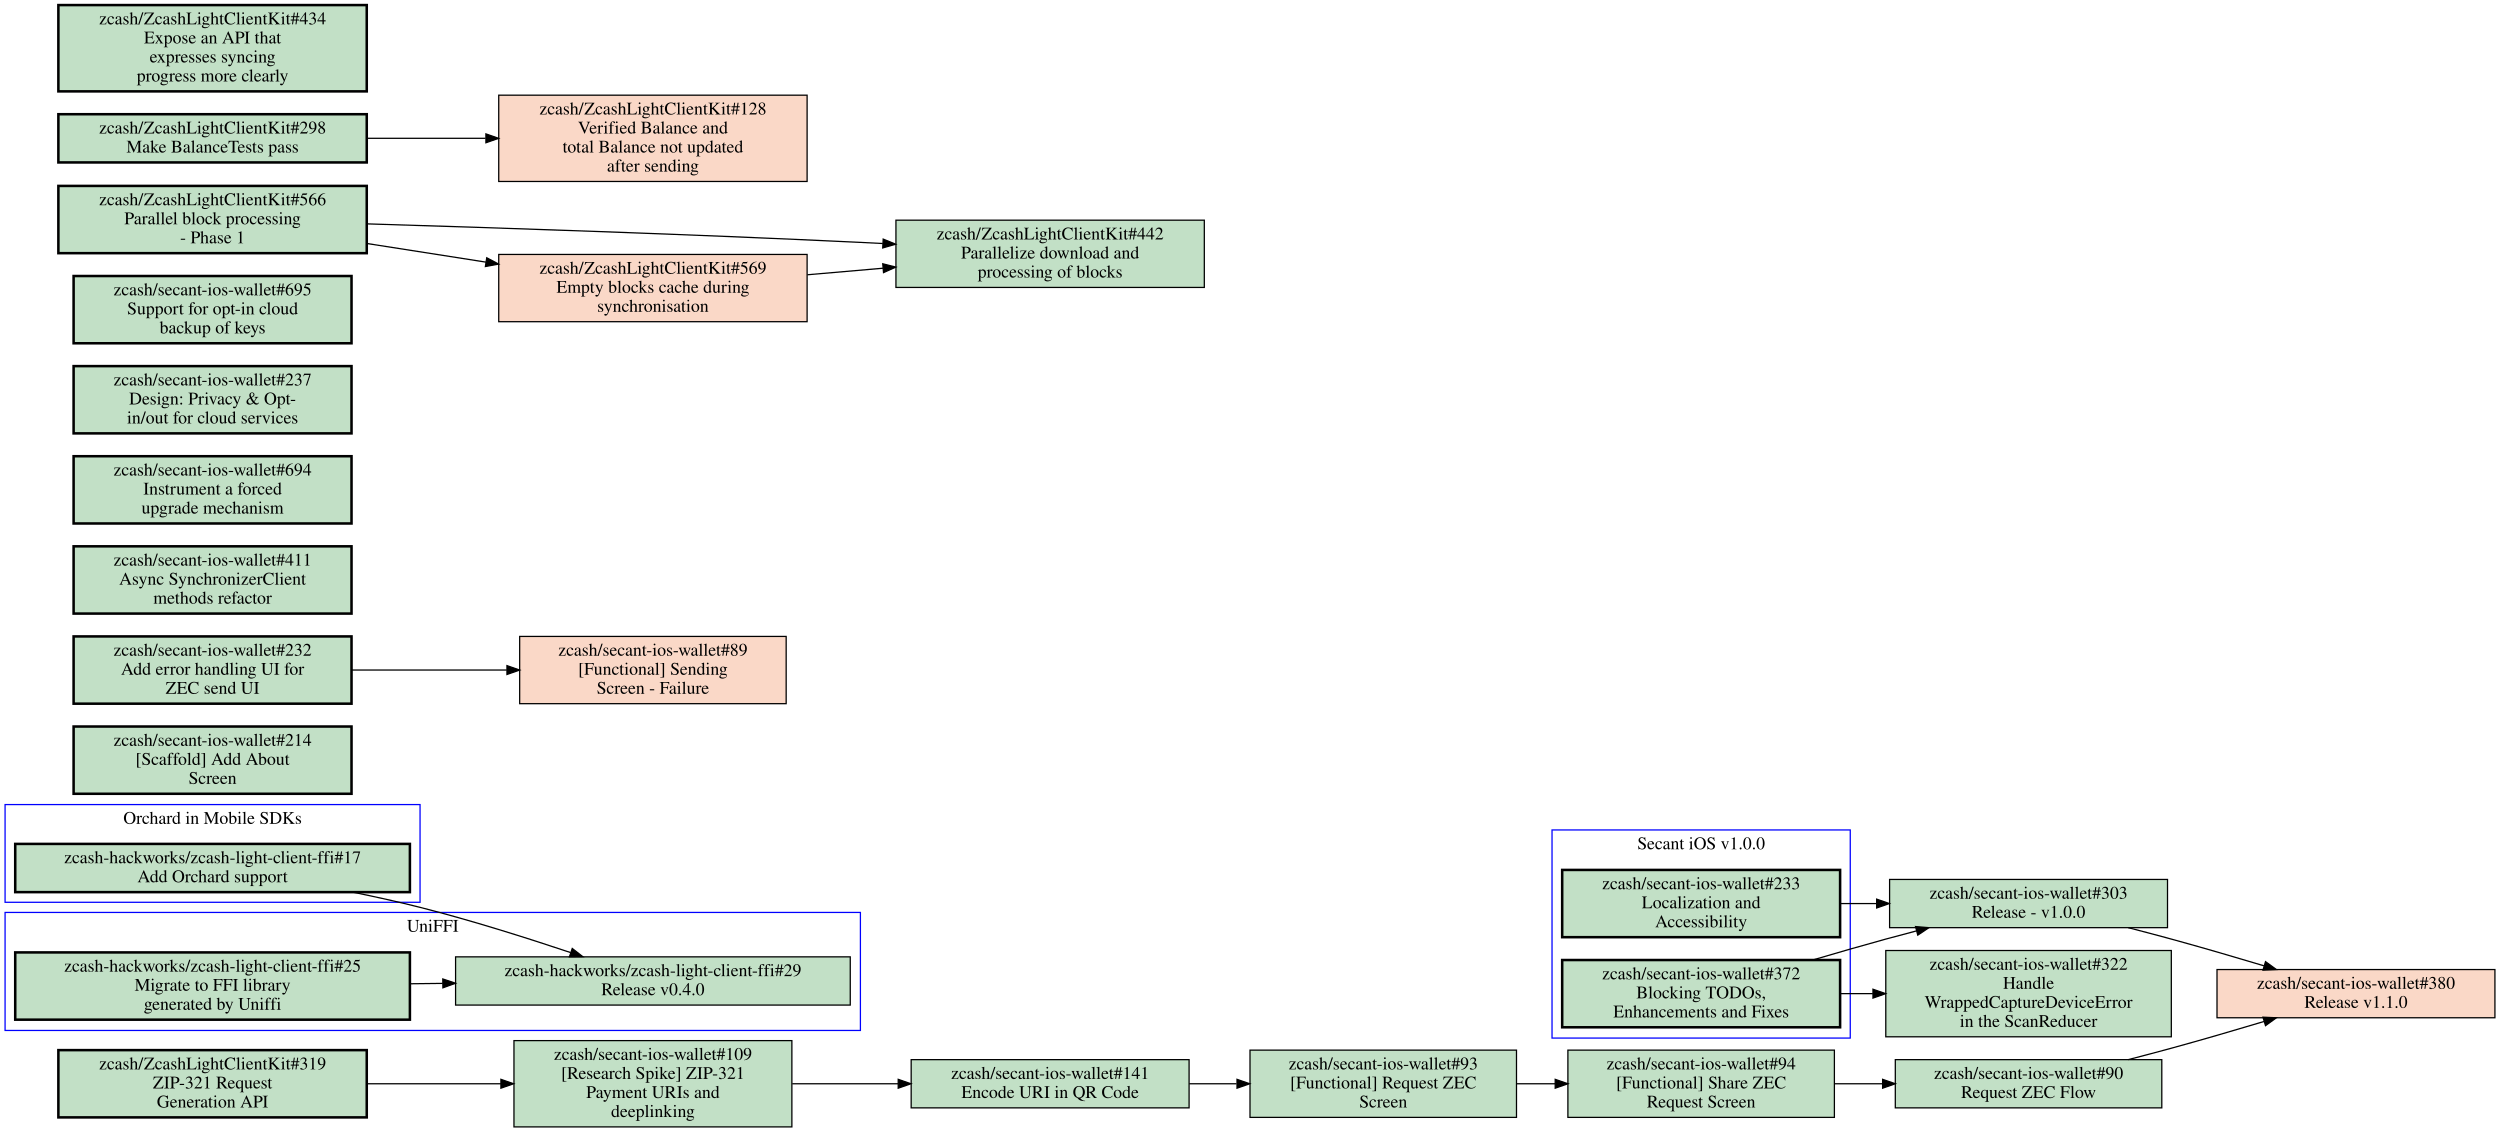
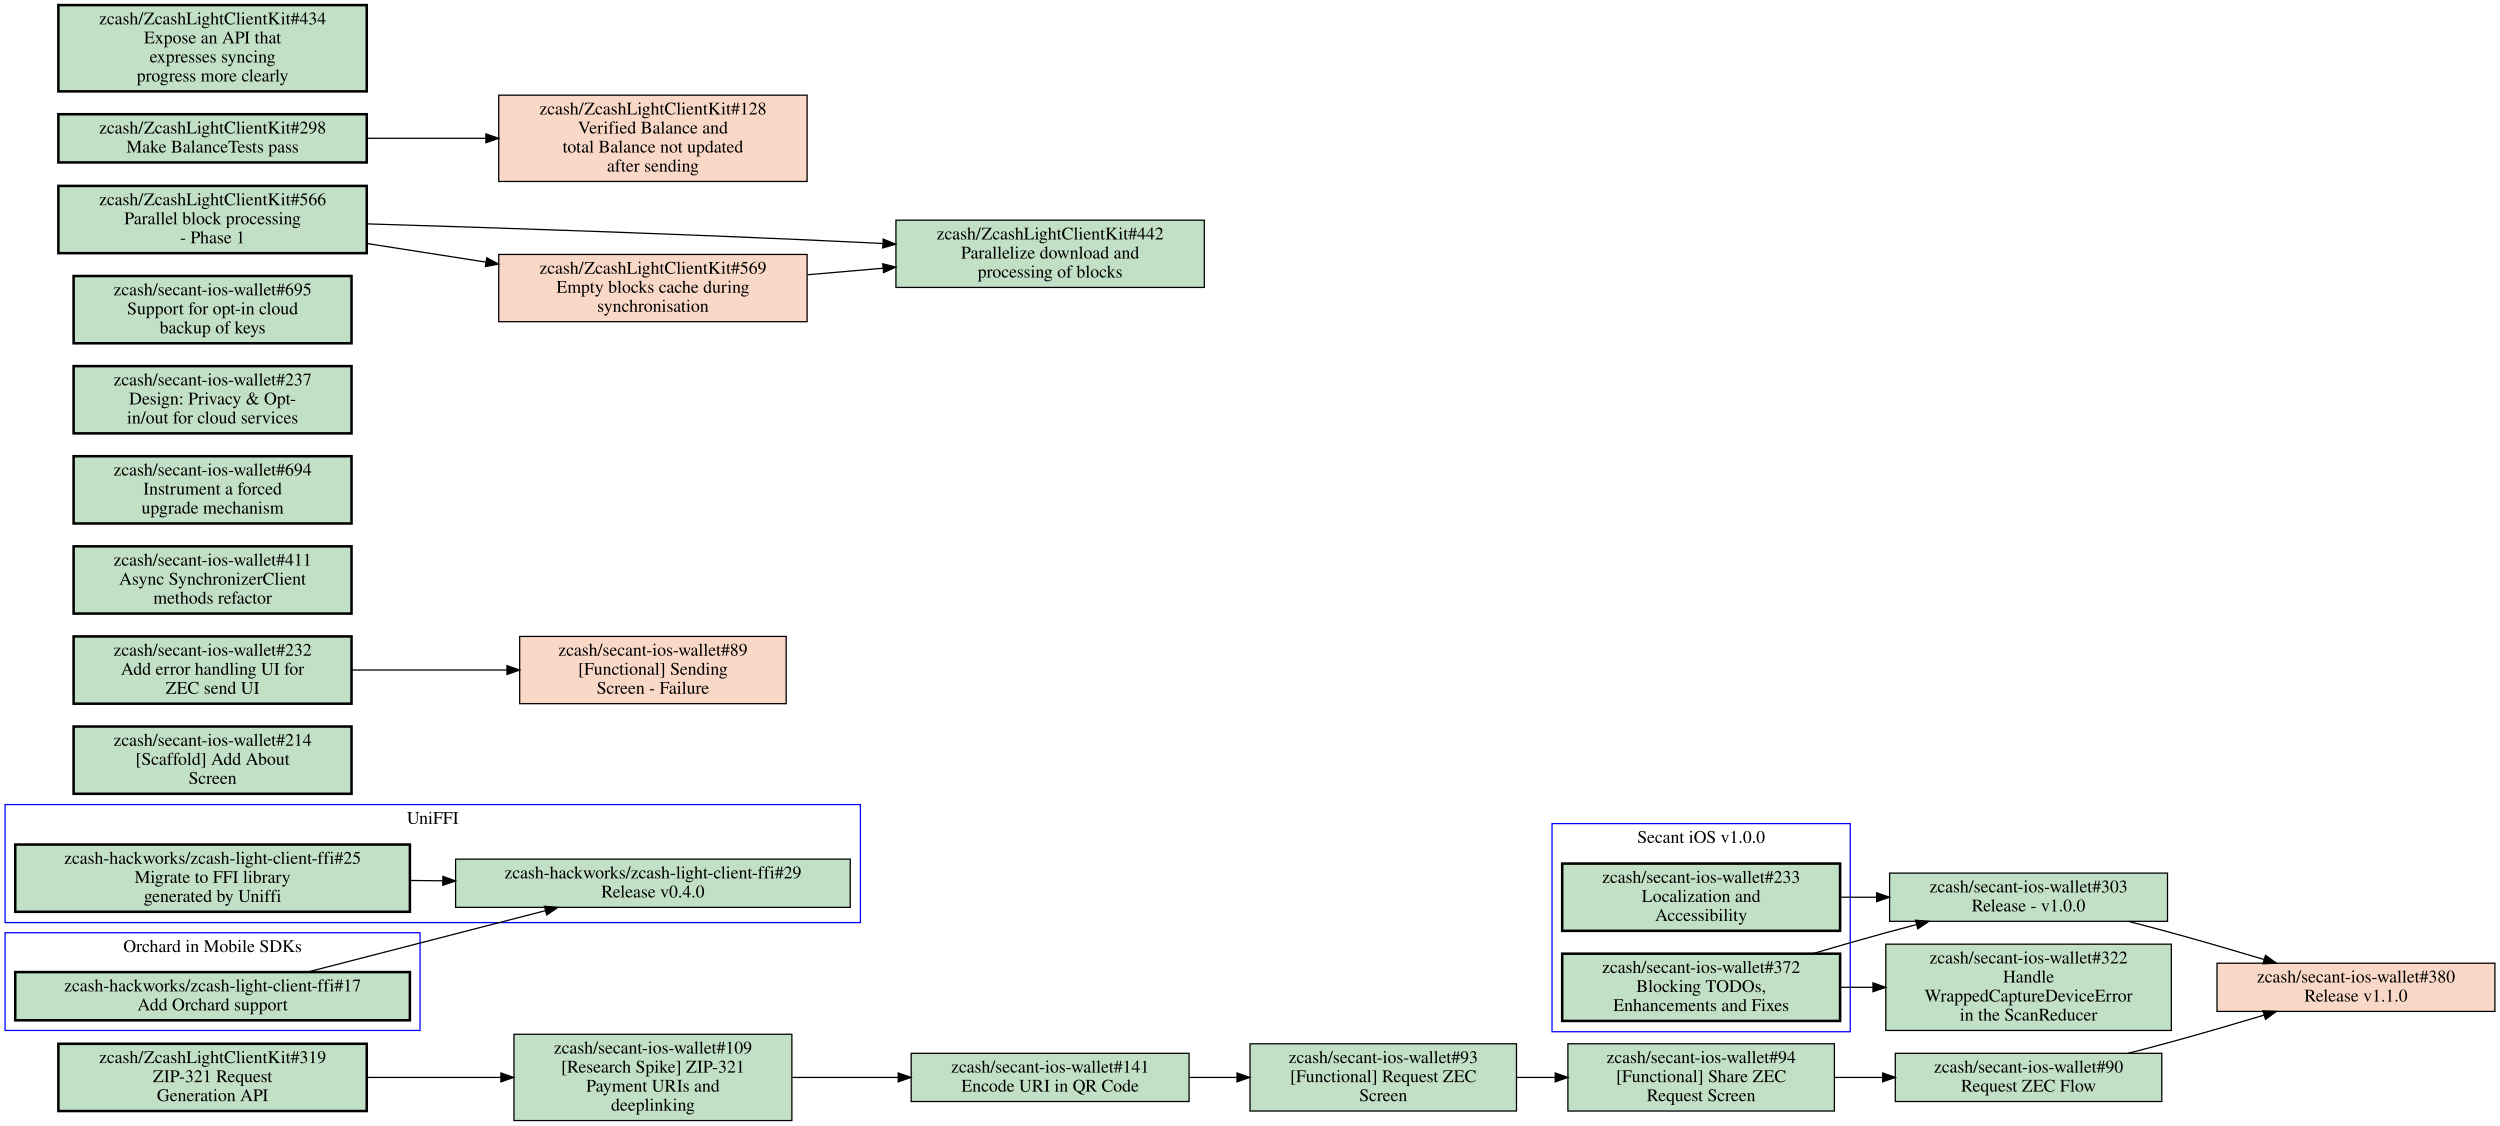
- <svg xmlns="http://www.w3.org/2000/svg" xmlns:xlink="http://www.w3.org/1999/xlink" width="1970pt" height="892pt" viewBox="0.00 0.00 1970.00 892.00">
-   <g id="graph0" class="graph" transform="scale(1 1) rotate(0) translate(4 888)">
-     <polygon fill="white" stroke="transparent" points="-4,4 -4,-888 1966,-888 1966,4 -4,4" />
+ <svg xmlns="http://www.w3.org/2000/svg" xmlns:xlink="http://www.w3.org/1999/xlink" width="1970pt" height="887pt" viewBox="0.00 0.00 1970.00 887.00">
+   <g id="graph0" class="graph" transform="scale(1 1) rotate(0) translate(4 883)">
+     <polygon fill="white" stroke="transparent" points="-4,4 -4,-883 1966,-883 1966,4 -4,4" />
    <g id="clust1" class="cluster">
      <polygon fill="none" stroke="blue" points="1219,-70 1219,-234 1454,-234 1454,-70 1219,-70" />
      <text text-anchor="middle" x="1336.5" y="-218.8" font-family="Times,serif" font-size="14.00">Secant iOS v1.0.0</text>
    </g>
    <g id="clust2" class="cluster">
-       <polygon fill="none" stroke="blue" points="0,-76 0,-169 674,-169 674,-76 0,-76" />
-       <text text-anchor="middle" x="337" y="-153.8" font-family="Times,serif" font-size="14.00">UniFFI</text>
+       <polygon fill="none" stroke="blue" points="0,-71 0,-148 327,-148 327,-71 0,-71" />
+       <text text-anchor="middle" x="163.5" y="-132.8" font-family="Times,serif" font-size="14.00">Orchard in Mobile SDKs</text>
    </g>
    <g id="clust3" class="cluster">
-       <polygon fill="none" stroke="blue" points="0,-177 0,-254 327,-254 327,-177 0,-177" />
-       <text text-anchor="middle" x="163.5" y="-238.8" font-family="Times,serif" font-size="14.00">Orchard in Mobile SDKs</text>
+       <polygon fill="none" stroke="blue" points="0,-156 0,-249 674,-249 674,-156 0,-156" />
+       <text text-anchor="middle" x="337" y="-233.8" font-family="Times,serif" font-size="14.00">UniFFI</text>
    </g>
    <g id="node1" class="node open">
      <g id="a_node1">
        <a xlink:href="https://github.com/zcash/secant-ios-wallet/issues/372" xlink:title="zcash/secant-ios-wallet#372&#10;Blocking TODOs,&#10;Enhancements and Fixes" target="_blank">
          <polygon fill="#c2e0c6" stroke="black" stroke-width="2" points="1446,-131.5 1227,-131.5 1227,-78.5 1446,-78.5 1446,-131.5" />
          <text text-anchor="middle" x="1336.5" y="-116.3" font-family="Times,serif" font-size="14.00">zcash/secant-ios-wallet#372</text>
          <text text-anchor="middle" x="1336.5" y="-101.3" font-family="Times,serif" font-size="14.00">Blocking TODOs,</text>
          <text text-anchor="middle" x="1336.5" y="-86.3" font-family="Times,serif" font-size="14.00">Enhancements and Fixes</text>
        </a>
      </g>
    </g>
    <g id="node6" class="node open">
      <g id="a_node6">
        <a xlink:href="https://github.com/zcash/secant-ios-wallet/issues/303" xlink:title="zcash/secant-ios-wallet#303&#10;Release - v1.0.0" target="_blank">
          <polygon fill="#c2e0c6" stroke="black" points="1704,-195 1485,-195 1485,-157 1704,-157 1704,-195" />
          <text text-anchor="middle" x="1594.5" y="-179.8" font-family="Times,serif" font-size="14.00">zcash/secant-ios-wallet#303</text>
          <text text-anchor="middle" x="1594.5" y="-164.8" font-family="Times,serif" font-size="14.00">Release - v1.0.0</text>
        </a>
      </g>
    </g>
    <g id="edge2" class="edge">
      <path fill="none" stroke="black" d="M1424.4,-131.53C1443.4,-137.12 1463.3,-142.88 1482,-148 1489.8,-150.14 1497.9,-152.3 1506.1,-154.43" />
      <polygon fill="black" stroke="black" points="1505.44,-157.87 1516,-157 1507.2,-151.1 1505.44,-157.87" />
    </g>
    <g id="node7" class="node open">
      <g id="a_node7">
        <a xlink:href="https://github.com/zcash/secant-ios-wallet/issues/322" xlink:title="zcash/secant-ios-wallet#322&#10;Handle&#10;WrappedCaptureDeviceError&#10;in the ScanReducer" target="_blank">
          <polygon fill="#c2e0c6" stroke="black" points="1707,-139 1482,-139 1482,-71 1707,-71 1707,-139" />
          <text text-anchor="middle" x="1594.5" y="-123.8" font-family="Times,serif" font-size="14.00">zcash/secant-ios-wallet#322</text>
          <text text-anchor="middle" x="1594.5" y="-108.8" font-family="Times,serif" font-size="14.00">Handle</text>
          <text text-anchor="middle" x="1594.5" y="-93.8" font-family="Times,serif" font-size="14.00">WrappedCaptureDeviceError</text>
          <text text-anchor="middle" x="1594.5" y="-78.8" font-family="Times,serif" font-size="14.00">in the ScanReducer</text>
        </a>
      </g>
    </g>
    <g id="edge3" class="edge">
      <path fill="none" stroke="black" d="M1446.1,-105C1454.6,-105 1463.2,-105 1471.8,-105" />
      <polygon fill="black" stroke="black" points="1471.9,-108.5 1481.9,-105 1471.9,-101.5 1471.9,-108.5" />
    </g>
    <g id="node2" class="node open">
      <g id="a_node2">
        <a xlink:href="https://github.com/zcash/secant-ios-wallet/issues/233" xlink:title="zcash/secant-ios-wallet#233&#10;Localization and&#10;Accessibility" target="_blank">
          <polygon fill="#c2e0c6" stroke="black" stroke-width="2" points="1446,-202.5 1227,-202.5 1227,-149.5 1446,-149.5 1446,-202.5" />
          <text text-anchor="middle" x="1336.5" y="-187.3" font-family="Times,serif" font-size="14.00">zcash/secant-ios-wallet#233</text>
          <text text-anchor="middle" x="1336.5" y="-172.3" font-family="Times,serif" font-size="14.00">Localization and</text>
          <text text-anchor="middle" x="1336.5" y="-157.3" font-family="Times,serif" font-size="14.00">Accessibility</text>
        </a>
      </g>
    </g>
    <g id="edge4" class="edge">
      <path fill="none" stroke="black" d="M1446.1,-176C1455.5,-176 1465,-176 1474.5,-176" />
      <polygon fill="black" stroke="black" points="1474.8,-179.5 1484.8,-176 1474.8,-172.5 1474.8,-179.5" />
    </g>
    <g id="node3" class="node open">
      <g id="a_node3">
-         <a xlink:href="https://github.com/zcash-hackworks/zcash-light-client-ffi/issues/29" xlink:title="zcash-hackworks/zcash-light-client-ffi#29&#10;Release v0.4.0" target="_blank">
-           <polygon fill="#c2e0c6" stroke="black" points="666,-134 355,-134 355,-96 666,-96 666,-134" />
-           <text text-anchor="middle" x="510.5" y="-118.8" font-family="Times,serif" font-size="14.00">zcash-hackworks/zcash-light-client-ffi#29</text>
-           <text text-anchor="middle" x="510.5" y="-103.8" font-family="Times,serif" font-size="14.00">Release v0.4.0</text>
+         <a xlink:href="https://github.com/zcash-hackworks/zcash-light-client-ffi/issues/17" xlink:title="zcash-hackworks/zcash-light-client-ffi#17&#10;Add Orchard support" target="_blank">
+           <polygon fill="#c2e0c6" stroke="black" stroke-width="2" points="319,-117 8,-117 8,-79 319,-79 319,-117" />
+           <text text-anchor="middle" x="163.5" y="-101.8" font-family="Times,serif" font-size="14.00">zcash-hackworks/zcash-light-client-ffi#17</text>
+           <text text-anchor="middle" x="163.5" y="-86.8" font-family="Times,serif" font-size="14.00">Add Orchard support</text>
        </a>
      </g>
    </g>
    <g id="node4" class="node open">
      <g id="a_node4">
-         <a xlink:href="https://github.com/zcash-hackworks/zcash-light-client-ffi/issues/25" xlink:title="zcash-hackworks/zcash-light-client-ffi#25&#10;Migrate to FFI library&#10;generated by Uniffi" target="_blank">
-           <polygon fill="#c2e0c6" stroke="black" stroke-width="2" points="319,-137.5 8,-137.5 8,-84.5 319,-84.5 319,-137.5" />
-           <text text-anchor="middle" x="163.5" y="-122.3" font-family="Times,serif" font-size="14.00">zcash-hackworks/zcash-light-client-ffi#25</text>
-           <text text-anchor="middle" x="163.5" y="-107.3" font-family="Times,serif" font-size="14.00">Migrate to FFI library</text>
-           <text text-anchor="middle" x="163.5" y="-92.3" font-family="Times,serif" font-size="14.00">generated by Uniffi</text>
-         </a>
-       </g>
-     </g>
-     <g id="edge1" class="edge">
-       <path fill="none" stroke="black" d="M319.09,-112.79C327.66,-112.89 336.28,-112.99 344.89,-113.09" />
-       <polygon fill="black" stroke="black" points="344.93,-116.59 354.97,-113.21 345.01,-109.59 344.93,-116.59" />
+         <a xlink:href="https://github.com/zcash-hackworks/zcash-light-client-ffi/issues/29" xlink:title="zcash-hackworks/zcash-light-client-ffi#29&#10;Release v0.4.0" target="_blank">
+           <polygon fill="#c2e0c6" stroke="black" points="666,-206 355,-206 355,-168 666,-168 666,-206" />
+           <text text-anchor="middle" x="510.5" y="-190.8" font-family="Times,serif" font-size="14.00">zcash-hackworks/zcash-light-client-ffi#29</text>
+           <text text-anchor="middle" x="510.5" y="-175.8" font-family="Times,serif" font-size="14.00">Release v0.4.0</text>
+         </a>
+       </g>
+     </g>
+     <g id="edge5" class="edge">
+       <path fill="none" stroke="black" d="M238.51,-117.09C293.54,-131.29 368.67,-150.67 425.87,-165.43" />
+       <polygon fill="black" stroke="black" points="425.05,-168.83 435.61,-167.94 426.8,-162.06 425.05,-168.83" />
    </g>
    <g id="node5" class="node open">
      <g id="a_node5">
-         <a xlink:href="https://github.com/zcash-hackworks/zcash-light-client-ffi/issues/17" xlink:title="zcash-hackworks/zcash-light-client-ffi#17&#10;Add Orchard support" target="_blank">
-           <polygon fill="#c2e0c6" stroke="black" stroke-width="2" points="319,-223 8,-223 8,-185 319,-185 319,-223" />
-           <text text-anchor="middle" x="163.5" y="-207.8" font-family="Times,serif" font-size="14.00">zcash-hackworks/zcash-light-client-ffi#17</text>
-           <text text-anchor="middle" x="163.5" y="-192.8" font-family="Times,serif" font-size="14.00">Add Orchard support</text>
-         </a>
-       </g>
-     </g>
-     <g id="edge5" class="edge">
-       <path fill="none" stroke="black" d="M274.16,-184.93C291.9,-181.31 310.02,-177.3 327,-173 366.92,-162.89 410.93,-148.98 445.73,-137.33" />
-       <polygon fill="black" stroke="black" points="446.94,-140.62 455.29,-134.1 444.7,-133.99 446.94,-140.62" />
+         <a xlink:href="https://github.com/zcash-hackworks/zcash-light-client-ffi/issues/25" xlink:title="zcash-hackworks/zcash-light-client-ffi#25&#10;Migrate to FFI library&#10;generated by Uniffi" target="_blank">
+           <polygon fill="#c2e0c6" stroke="black" stroke-width="2" points="319,-217.5 8,-217.5 8,-164.5 319,-164.5 319,-217.5" />
+           <text text-anchor="middle" x="163.5" y="-202.3" font-family="Times,serif" font-size="14.00">zcash-hackworks/zcash-light-client-ffi#25</text>
+           <text text-anchor="middle" x="163.5" y="-187.3" font-family="Times,serif" font-size="14.00">Migrate to FFI library</text>
+           <text text-anchor="middle" x="163.5" y="-172.3" font-family="Times,serif" font-size="14.00">generated by Uniffi</text>
+         </a>
+       </g>
+     </g>
+     <g id="edge1" class="edge">
+       <path fill="none" stroke="black" d="M319.09,-189.21C327.66,-189.11 336.28,-189.01 344.89,-188.91" />
+       <polygon fill="black" stroke="black" points="345.01,-192.41 354.97,-188.79 344.93,-185.41 345.01,-192.41" />
    </g>
    <g id="node8" class="node closed">
      <g id="a_node8">
        <a xlink:href="https://github.com/zcash/secant-ios-wallet/issues/380" xlink:title="zcash/secant-ios-wallet#380&#10;Release v1.1.0" target="_blank">
          <polygon fill="#fad8c7" stroke="black" points="1962,-124 1743,-124 1743,-86 1962,-86 1962,-124" />
          <text text-anchor="middle" x="1852.5" y="-108.8" font-family="Times,serif" font-size="14.00">zcash/secant-ios-wallet#380</text>
          <text text-anchor="middle" x="1852.5" y="-93.8" font-family="Times,serif" font-size="14.00">Release v1.1.0</text>
        </a>
      </g>
    </g>
    <g id="edge6" class="edge">
      <path fill="none" stroke="black" d="M1673,-157C1684.4,-154.07 1696,-151.01 1707,-148 1730.9,-141.46 1756.8,-133.89 1780,-126.94" />
      <polygon fill="black" stroke="black" points="1781.23,-130.23 1789.8,-124 1779.22,-123.52 1781.23,-130.23" />
    </g>
    <g id="node9" class="node open">
      <g id="a_node9">
        <a xlink:href="https://github.com/zcash/secant-ios-wallet/issues/214" xlink:title="zcash/secant-ios-wallet#214&#10;[Scaffold] Add About&#10;Screen" target="_blank">
-           <polygon fill="#c2e0c6" stroke="black" stroke-width="2" points="273,-315.5 54,-315.5 54,-262.5 273,-262.5 273,-315.5" />
-           <text text-anchor="middle" x="163.5" y="-300.3" font-family="Times,serif" font-size="14.00">zcash/secant-ios-wallet#214</text>
-           <text text-anchor="middle" x="163.5" y="-285.3" font-family="Times,serif" font-size="14.00">[Scaffold] Add About</text>
-           <text text-anchor="middle" x="163.5" y="-270.3" font-family="Times,serif" font-size="14.00">Screen</text>
+           <polygon fill="#c2e0c6" stroke="black" stroke-width="2" points="273,-310.5 54,-310.5 54,-257.5 273,-257.5 273,-310.5" />
+           <text text-anchor="middle" x="163.5" y="-295.3" font-family="Times,serif" font-size="14.00">zcash/secant-ios-wallet#214</text>
+           <text text-anchor="middle" x="163.5" y="-280.3" font-family="Times,serif" font-size="14.00">[Scaffold] Add About</text>
+           <text text-anchor="middle" x="163.5" y="-265.3" font-family="Times,serif" font-size="14.00">Screen</text>
        </a>
      </g>
    </g>
    <g id="node10" class="node open">
      <g id="a_node10">
        <a xlink:href="https://github.com/zcash/secant-ios-wallet/issues/93" xlink:title="zcash/secant-ios-wallet#93&#10;[Functional] Request ZEC&#10;Screen" target="_blank">
          <polygon fill="#c2e0c6" stroke="black" points="1191,-60.5 981,-60.5 981,-7.5 1191,-7.5 1191,-60.5" />
          <text text-anchor="middle" x="1086" y="-45.3" font-family="Times,serif" font-size="14.00">zcash/secant-ios-wallet#93</text>
          <text text-anchor="middle" x="1086" y="-30.3" font-family="Times,serif" font-size="14.00">[Functional] Request ZEC</text>
          <text text-anchor="middle" x="1086" y="-15.3" font-family="Times,serif" font-size="14.00">Screen</text>
        </a>
      </g>
    </g>
    <g id="node11" class="node open">
      <g id="a_node11">
        <a xlink:href="https://github.com/zcash/secant-ios-wallet/issues/94" xlink:title="zcash/secant-ios-wallet#94&#10;[Functional] Share ZEC&#10;Request Screen" target="_blank">
          <polygon fill="#c2e0c6" stroke="black" points="1441.5,-60.5 1231.5,-60.5 1231.5,-7.5 1441.5,-7.5 1441.5,-60.5" />
          <text text-anchor="middle" x="1336.5" y="-45.3" font-family="Times,serif" font-size="14.00">zcash/secant-ios-wallet#94</text>
          <text text-anchor="middle" x="1336.5" y="-30.3" font-family="Times,serif" font-size="14.00">[Functional] Share ZEC</text>
          <text text-anchor="middle" x="1336.5" y="-15.3" font-family="Times,serif" font-size="14.00">Request Screen</text>
        </a>
      </g>
    </g>
    <g id="edge7" class="edge">
      <path fill="none" stroke="black" d="M1191.3,-34C1201.3,-34 1211.4,-34 1221.5,-34" />
      <polygon fill="black" stroke="black" points="1221.5,-37.5 1231.5,-34 1221.5,-30.5 1221.5,-37.5" />
    </g>
    <g id="node12" class="node open">
      <g id="a_node12">
        <a xlink:href="https://github.com/zcash/secant-ios-wallet/issues/90" xlink:title="zcash/secant-ios-wallet#90&#10;Request ZEC Flow" target="_blank">
          <polygon fill="#c2e0c6" stroke="black" points="1699.5,-53 1489.5,-53 1489.5,-15 1699.5,-15 1699.5,-53" />
          <text text-anchor="middle" x="1594.5" y="-37.8" font-family="Times,serif" font-size="14.00">zcash/secant-ios-wallet#90</text>
          <text text-anchor="middle" x="1594.5" y="-22.8" font-family="Times,serif" font-size="14.00">Request ZEC Flow</text>
        </a>
      </g>
    </g>
    <g id="edge8" class="edge">
      <path fill="none" stroke="black" d="M1441.6,-34C1454.1,-34 1466.8,-34 1479.4,-34" />
      <polygon fill="black" stroke="black" points="1479.5,-37.5 1489.5,-34 1479.5,-30.5 1479.5,-37.5" />
    </g>
    <g id="edge9" class="edge">
      <path fill="none" stroke="black" d="M1673,-53C1684.4,-55.94 1696,-58.99 1707,-62 1730.9,-68.54 1756.8,-76.11 1780,-83.06" />
      <polygon fill="black" stroke="black" points="1779.22,-86.48 1789.8,-86 1781.22,-79.78 1779.22,-86.48" />
    </g>
    <g id="node13" class="node closed">
      <g id="a_node13">
        <a xlink:href="https://github.com/zcash/secant-ios-wallet/issues/89" xlink:title="zcash/secant-ios-wallet#89&#10;[Functional] Sending&#10;Screen - Failure" target="_blank">
-           <polygon fill="#fad8c7" stroke="black" points="615.5,-386.5 405.5,-386.5 405.5,-333.5 615.5,-333.5 615.5,-386.5" />
-           <text text-anchor="middle" x="510.5" y="-371.3" font-family="Times,serif" font-size="14.00">zcash/secant-ios-wallet#89</text>
-           <text text-anchor="middle" x="510.5" y="-356.3" font-family="Times,serif" font-size="14.00">[Functional] Sending</text>
-           <text text-anchor="middle" x="510.5" y="-341.3" font-family="Times,serif" font-size="14.00">Screen - Failure</text>
+           <polygon fill="#fad8c7" stroke="black" points="615.5,-381.5 405.5,-381.5 405.5,-328.5 615.5,-328.5 615.5,-381.5" />
+           <text text-anchor="middle" x="510.5" y="-366.3" font-family="Times,serif" font-size="14.00">zcash/secant-ios-wallet#89</text>
+           <text text-anchor="middle" x="510.5" y="-351.3" font-family="Times,serif" font-size="14.00">[Functional] Sending</text>
+           <text text-anchor="middle" x="510.5" y="-336.3" font-family="Times,serif" font-size="14.00">Screen - Failure</text>
        </a>
      </g>
    </g>
    <g id="node14" class="node open">
      <g id="a_node14">
        <a xlink:href="https://github.com/zcash/secant-ios-wallet/issues/411" xlink:title="zcash/secant-ios-wallet#411&#10;Async SynchronizerClient&#10;methods refactor" target="_blank">
-           <polygon fill="#c2e0c6" stroke="black" stroke-width="2" points="273,-457.5 54,-457.5 54,-404.5 273,-404.5 273,-457.5" />
-           <text text-anchor="middle" x="163.5" y="-442.3" font-family="Times,serif" font-size="14.00">zcash/secant-ios-wallet#411</text>
-           <text text-anchor="middle" x="163.5" y="-427.3" font-family="Times,serif" font-size="14.00">Async SynchronizerClient</text>
-           <text text-anchor="middle" x="163.5" y="-412.3" font-family="Times,serif" font-size="14.00">methods refactor</text>
+           <polygon fill="#c2e0c6" stroke="black" stroke-width="2" points="273,-452.5 54,-452.5 54,-399.5 273,-399.5 273,-452.5" />
+           <text text-anchor="middle" x="163.5" y="-437.3" font-family="Times,serif" font-size="14.00">zcash/secant-ios-wallet#411</text>
+           <text text-anchor="middle" x="163.5" y="-422.3" font-family="Times,serif" font-size="14.00">Async SynchronizerClient</text>
+           <text text-anchor="middle" x="163.5" y="-407.3" font-family="Times,serif" font-size="14.00">methods refactor</text>
        </a>
      </g>
    </g>
    <g id="node15" class="node open">
      <g id="a_node15">
        <a xlink:href="https://github.com/zcash/secant-ios-wallet/issues/109" xlink:title="zcash/secant-ios-wallet#109&#10;[Research Spike] ZIP-321&#10;Payment URIs and&#10;deeplinking" target="_blank">
          <polygon fill="#c2e0c6" stroke="black" points="620,-68 401,-68 401,0 620,0 620,-68" />
          <text text-anchor="middle" x="510.5" y="-52.8" font-family="Times,serif" font-size="14.00">zcash/secant-ios-wallet#109</text>
          <text text-anchor="middle" x="510.5" y="-37.8" font-family="Times,serif" font-size="14.00">[Research Spike] ZIP-321</text>
          <text text-anchor="middle" x="510.5" y="-22.8" font-family="Times,serif" font-size="14.00">Payment URIs and</text>
          <text text-anchor="middle" x="510.5" y="-7.8" font-family="Times,serif" font-size="14.00">deeplinking</text>
        </a>
      </g>
    </g>
    <g id="node16" class="node open">
      <g id="a_node16">
        <a xlink:href="https://github.com/zcash/secant-ios-wallet/issues/141" xlink:title="zcash/secant-ios-wallet#141&#10;Encode URI in QR Code" target="_blank">
          <polygon fill="#c2e0c6" stroke="black" points="933,-53 714,-53 714,-15 933,-15 933,-53" />
          <text text-anchor="middle" x="823.5" y="-37.8" font-family="Times,serif" font-size="14.00">zcash/secant-ios-wallet#141</text>
          <text text-anchor="middle" x="823.5" y="-22.8" font-family="Times,serif" font-size="14.00">Encode URI in QR Code</text>
        </a>
      </g>
    </g>
    <g id="edge10" class="edge">
      <path fill="none" stroke="black" d="M620.27,-34C647.26,-34 676.32,-34 703.76,-34" />
      <polygon fill="black" stroke="black" points="703.79,-37.5 713.79,-34 703.79,-30.5 703.79,-37.5" />
    </g>
    <g id="edge11" class="edge">
      <path fill="none" stroke="black" d="M933.09,-34C945.41,-34 958,-34 970.4,-34" />
      <polygon fill="black" stroke="black" points="970.76,-37.5 980.76,-34 970.76,-30.5 970.76,-37.5" />
    </g>
    <g id="node17" class="node open">
      <g id="a_node17">
        <a xlink:href="https://github.com/zcash/secant-ios-wallet/issues/232" xlink:title="zcash/secant-ios-wallet#232&#10;Add error handling UI for&#10;ZEC send UI" target="_blank">
-           <polygon fill="#c2e0c6" stroke="black" stroke-width="2" points="273,-386.5 54,-386.5 54,-333.5 273,-333.5 273,-386.5" />
-           <text text-anchor="middle" x="163.5" y="-371.3" font-family="Times,serif" font-size="14.00">zcash/secant-ios-wallet#232</text>
-           <text text-anchor="middle" x="163.5" y="-356.3" font-family="Times,serif" font-size="14.00">Add error handling UI for</text>
-           <text text-anchor="middle" x="163.5" y="-341.3" font-family="Times,serif" font-size="14.00">ZEC send UI</text>
+           <polygon fill="#c2e0c6" stroke="black" stroke-width="2" points="273,-381.5 54,-381.5 54,-328.5 273,-328.5 273,-381.5" />
+           <text text-anchor="middle" x="163.5" y="-366.3" font-family="Times,serif" font-size="14.00">zcash/secant-ios-wallet#232</text>
+           <text text-anchor="middle" x="163.5" y="-351.3" font-family="Times,serif" font-size="14.00">Add error handling UI for</text>
+           <text text-anchor="middle" x="163.5" y="-336.3" font-family="Times,serif" font-size="14.00">ZEC send UI</text>
        </a>
      </g>
    </g>
    <g id="edge12" class="edge">
-       <path fill="none" stroke="black" d="M273.19,-360C312.07,-360 355.99,-360 395.32,-360" />
-       <polygon fill="black" stroke="black" points="395.48,-363.5 405.48,-360 395.48,-356.5 395.48,-363.5" />
+       <path fill="none" stroke="black" d="M273.19,-355C312.07,-355 355.99,-355 395.32,-355" />
+       <polygon fill="black" stroke="black" points="395.48,-358.5 405.48,-355 395.48,-351.5 395.48,-358.5" />
    </g>
    <g id="node18" class="node open">
      <g id="a_node18">
        <a xlink:href="https://github.com/zcash/ZcashLightClientKit/issues/319" xlink:title="zcash/ZcashLightClientKit#319&#10;ZIP-321 Request&#10;Generation API" target="_blank">
          <polygon fill="#c2e0c6" stroke="black" stroke-width="2" points="285,-60.5 42,-60.5 42,-7.5 285,-7.5 285,-60.5" />
          <text text-anchor="middle" x="163.5" y="-45.3" font-family="Times,serif" font-size="14.00">zcash/ZcashLightClientKit#319</text>
          <text text-anchor="middle" x="163.5" y="-30.3" font-family="Times,serif" font-size="14.00">ZIP-321 Request</text>
          <text text-anchor="middle" x="163.5" y="-15.3" font-family="Times,serif" font-size="14.00">Generation API</text>
        </a>
      </g>
    </g>
    <g id="edge13" class="edge">
      <path fill="none" stroke="black" d="M285.16,-34C319.39,-34 356.61,-34 390.72,-34" />
      <polygon fill="black" stroke="black" points="390.72,-37.5 400.72,-34 390.72,-30.5 390.72,-37.5" />
    </g>
    <g id="node19" class="node open">
      <g id="a_node19">
        <a xlink:href="https://github.com/zcash/secant-ios-wallet/issues/694" xlink:title="zcash/secant-ios-wallet#694&#10;Instrument a forced&#10;upgrade mechanism" target="_blank">
-           <polygon fill="#c2e0c6" stroke="black" stroke-width="2" points="273,-528.5 54,-528.5 54,-475.5 273,-475.5 273,-528.5" />
-           <text text-anchor="middle" x="163.5" y="-513.3" font-family="Times,serif" font-size="14.00">zcash/secant-ios-wallet#694</text>
-           <text text-anchor="middle" x="163.5" y="-498.3" font-family="Times,serif" font-size="14.00">Instrument a forced</text>
-           <text text-anchor="middle" x="163.5" y="-483.3" font-family="Times,serif" font-size="14.00">upgrade mechanism</text>
+           <polygon fill="#c2e0c6" stroke="black" stroke-width="2" points="273,-523.5 54,-523.5 54,-470.5 273,-470.5 273,-523.5" />
+           <text text-anchor="middle" x="163.5" y="-508.3" font-family="Times,serif" font-size="14.00">zcash/secant-ios-wallet#694</text>
+           <text text-anchor="middle" x="163.5" y="-493.3" font-family="Times,serif" font-size="14.00">Instrument a forced</text>
+           <text text-anchor="middle" x="163.5" y="-478.3" font-family="Times,serif" font-size="14.00">upgrade mechanism</text>
        </a>
      </g>
    </g>
    <g id="node20" class="node open">
      <g id="a_node20">
        <a xlink:href="https://github.com/zcash/secant-ios-wallet/issues/237" xlink:title="zcash/secant-ios-wallet#237&#10;Design: Privacy &amp; Opt-&#10;in/out for cloud services" target="_blank">
-           <polygon fill="#c2e0c6" stroke="black" stroke-width="2" points="273,-599.5 54,-599.5 54,-546.5 273,-546.5 273,-599.5" />
-           <text text-anchor="middle" x="163.5" y="-584.3" font-family="Times,serif" font-size="14.00">zcash/secant-ios-wallet#237</text>
-           <text text-anchor="middle" x="163.5" y="-569.3" font-family="Times,serif" font-size="14.00">Design: Privacy &amp; Opt-</text>
-           <text text-anchor="middle" x="163.5" y="-554.3" font-family="Times,serif" font-size="14.00">in/out for cloud services</text>
+           <polygon fill="#c2e0c6" stroke="black" stroke-width="2" points="273,-594.5 54,-594.5 54,-541.5 273,-541.5 273,-594.5" />
+           <text text-anchor="middle" x="163.5" y="-579.3" font-family="Times,serif" font-size="14.00">zcash/secant-ios-wallet#237</text>
+           <text text-anchor="middle" x="163.5" y="-564.3" font-family="Times,serif" font-size="14.00">Design: Privacy &amp; Opt-</text>
+           <text text-anchor="middle" x="163.5" y="-549.3" font-family="Times,serif" font-size="14.00">in/out for cloud services</text>
        </a>
      </g>
    </g>
    <g id="node21" class="node open">
      <g id="a_node21">
        <a xlink:href="https://github.com/zcash/secant-ios-wallet/issues/695" xlink:title="zcash/secant-ios-wallet#695&#10;Support for opt-in cloud&#10;backup of keys" target="_blank">
-           <polygon fill="#c2e0c6" stroke="black" stroke-width="2" points="273,-670.5 54,-670.5 54,-617.5 273,-617.5 273,-670.5" />
-           <text text-anchor="middle" x="163.5" y="-655.3" font-family="Times,serif" font-size="14.00">zcash/secant-ios-wallet#695</text>
-           <text text-anchor="middle" x="163.5" y="-640.3" font-family="Times,serif" font-size="14.00">Support for opt-in cloud</text>
-           <text text-anchor="middle" x="163.5" y="-625.3" font-family="Times,serif" font-size="14.00">backup of keys</text>
+           <polygon fill="#c2e0c6" stroke="black" stroke-width="2" points="273,-665.5 54,-665.5 54,-612.5 273,-612.5 273,-665.5" />
+           <text text-anchor="middle" x="163.5" y="-650.3" font-family="Times,serif" font-size="14.00">zcash/secant-ios-wallet#695</text>
+           <text text-anchor="middle" x="163.5" y="-635.3" font-family="Times,serif" font-size="14.00">Support for opt-in cloud</text>
+           <text text-anchor="middle" x="163.5" y="-620.3" font-family="Times,serif" font-size="14.00">backup of keys</text>
        </a>
      </g>
    </g>
    <g id="node22" class="node open">
      <g id="a_node22">
        <a xlink:href="https://github.com/zcash/ZcashLightClientKit/issues/442" xlink:title="zcash/ZcashLightClientKit#442&#10;Parallelize download and&#10;processing of blocks" target="_blank">
-           <polygon fill="#c2e0c6" stroke="black" points="945,-714.5 702,-714.5 702,-661.5 945,-661.5 945,-714.5" />
-           <text text-anchor="middle" x="823.5" y="-699.3" font-family="Times,serif" font-size="14.00">zcash/ZcashLightClientKit#442</text>
-           <text text-anchor="middle" x="823.5" y="-684.3" font-family="Times,serif" font-size="14.00">Parallelize download and</text>
-           <text text-anchor="middle" x="823.5" y="-669.3" font-family="Times,serif" font-size="14.00">processing of blocks</text>
+           <polygon fill="#c2e0c6" stroke="black" points="945,-709.5 702,-709.5 702,-656.5 945,-656.5 945,-709.5" />
+           <text text-anchor="middle" x="823.5" y="-694.3" font-family="Times,serif" font-size="14.00">zcash/ZcashLightClientKit#442</text>
+           <text text-anchor="middle" x="823.5" y="-679.3" font-family="Times,serif" font-size="14.00">Parallelize download and</text>
+           <text text-anchor="middle" x="823.5" y="-664.3" font-family="Times,serif" font-size="14.00">processing of blocks</text>
        </a>
      </g>
    </g>
    <g id="node23" class="node open">
      <g id="a_node23">
        <a xlink:href="https://github.com/zcash/ZcashLightClientKit/issues/566" xlink:title="zcash/ZcashLightClientKit#566&#10;Parallel block processing&#10;- Phase 1" target="_blank">
-           <polygon fill="#c2e0c6" stroke="black" stroke-width="2" points="285,-741.5 42,-741.5 42,-688.5 285,-688.5 285,-741.5" />
-           <text text-anchor="middle" x="163.5" y="-726.3" font-family="Times,serif" font-size="14.00">zcash/ZcashLightClientKit#566</text>
-           <text text-anchor="middle" x="163.5" y="-711.3" font-family="Times,serif" font-size="14.00">Parallel block processing</text>
-           <text text-anchor="middle" x="163.5" y="-696.3" font-family="Times,serif" font-size="14.00">- Phase 1</text>
+           <polygon fill="#c2e0c6" stroke="black" stroke-width="2" points="285,-736.5 42,-736.5 42,-683.5 285,-683.5 285,-736.5" />
+           <text text-anchor="middle" x="163.5" y="-721.3" font-family="Times,serif" font-size="14.00">zcash/ZcashLightClientKit#566</text>
+           <text text-anchor="middle" x="163.5" y="-706.3" font-family="Times,serif" font-size="14.00">Parallel block processing</text>
+           <text text-anchor="middle" x="163.5" y="-691.3" font-family="Times,serif" font-size="14.00">- Phase 1</text>
        </a>
      </g>
    </g>
    <g id="edge14" class="edge">
-       <path fill="none" stroke="black" d="M285.24,-711.59C388.5,-708.47 541.06,-703.38 674,-697 679.78,-696.72 685.7,-696.42 691.67,-696.11" />
-       <polygon fill="black" stroke="black" points="691.96,-699.6 701.76,-695.57 691.59,-692.61 691.96,-699.6" />
+       <path fill="none" stroke="black" d="M285.24,-706.59C388.5,-703.47 541.06,-698.38 674,-692 679.78,-691.72 685.7,-691.42 691.67,-691.11" />
+       <polygon fill="black" stroke="black" points="691.96,-694.6 701.76,-690.57 691.59,-687.61 691.96,-694.6" />
    </g>
    <g id="node24" class="node closed">
      <g id="a_node24">
        <a xlink:href="https://github.com/zcash/ZcashLightClientKit/issues/569" xlink:title="zcash/ZcashLightClientKit#569&#10;Empty blocks cache during&#10;synchronisation" target="_blank">
-           <polygon fill="#fad8c7" stroke="black" points="632,-687.5 389,-687.5 389,-634.5 632,-634.5 632,-687.5" />
-           <text text-anchor="middle" x="510.5" y="-672.3" font-family="Times,serif" font-size="14.00">zcash/ZcashLightClientKit#569</text>
-           <text text-anchor="middle" x="510.5" y="-657.3" font-family="Times,serif" font-size="14.00">Empty blocks cache during</text>
-           <text text-anchor="middle" x="510.5" y="-642.3" font-family="Times,serif" font-size="14.00">synchronisation</text>
+           <polygon fill="#fad8c7" stroke="black" points="632,-682.5 389,-682.5 389,-629.5 632,-629.5 632,-682.5" />
+           <text text-anchor="middle" x="510.5" y="-667.3" font-family="Times,serif" font-size="14.00">zcash/ZcashLightClientKit#569</text>
+           <text text-anchor="middle" x="510.5" y="-652.3" font-family="Times,serif" font-size="14.00">Empty blocks cache during</text>
+           <text text-anchor="middle" x="510.5" y="-637.3" font-family="Times,serif" font-size="14.00">synchronisation</text>
        </a>
      </g>
    </g>
    <g id="edge15" class="edge">
-       <path fill="none" stroke="black" d="M285.16,-696.11C315.5,-691.37 348.19,-686.25 378.98,-681.43" />
-       <polygon fill="black" stroke="black" points="379.56,-684.88 388.9,-679.88 378.48,-677.97 379.56,-684.88" />
+       <path fill="none" stroke="black" d="M285.16,-691.11C315.5,-686.37 348.19,-681.25 378.98,-676.43" />
+       <polygon fill="black" stroke="black" points="379.56,-679.88 388.9,-674.88 378.48,-672.97 379.56,-679.88" />
    </g>
    <g id="edge16" class="edge">
-       <path fill="none" stroke="black" d="M632.19,-671.48C651.76,-673.18 672.11,-674.94 691.9,-676.66" />
-       <polygon fill="black" stroke="black" points="691.61,-680.15 701.88,-677.53 692.22,-673.17 691.61,-680.15" />
+       <path fill="none" stroke="black" d="M632.19,-666.48C651.76,-668.18 672.11,-669.94 691.9,-671.66" />
+       <polygon fill="black" stroke="black" points="691.61,-675.15 701.88,-672.53 692.22,-668.17 691.61,-675.15" />
    </g>
    <g id="node25" class="node open">
      <g id="a_node25">
        <a xlink:href="https://github.com/zcash/ZcashLightClientKit/issues/298" xlink:title="zcash/ZcashLightClientKit#298&#10;Make BalanceTests pass" target="_blank">
-           <polygon fill="#c2e0c6" stroke="black" stroke-width="2" points="285,-798 42,-798 42,-760 285,-760 285,-798" />
-           <text text-anchor="middle" x="163.5" y="-782.8" font-family="Times,serif" font-size="14.00">zcash/ZcashLightClientKit#298</text>
-           <text text-anchor="middle" x="163.5" y="-767.8" font-family="Times,serif" font-size="14.00">Make BalanceTests pass</text>
+           <polygon fill="#c2e0c6" stroke="black" stroke-width="2" points="285,-793 42,-793 42,-755 285,-755 285,-793" />
+           <text text-anchor="middle" x="163.5" y="-777.8" font-family="Times,serif" font-size="14.00">zcash/ZcashLightClientKit#298</text>
+           <text text-anchor="middle" x="163.5" y="-762.8" font-family="Times,serif" font-size="14.00">Make BalanceTests pass</text>
        </a>
      </g>
    </g>
    <g id="node26" class="node closed">
      <g id="a_node26">
        <a xlink:href="https://github.com/zcash/ZcashLightClientKit/issues/128" xlink:title="zcash/ZcashLightClientKit#128&#10;Verified Balance and&#10;total Balance not updated&#10;after sending" target="_blank">
-           <polygon fill="#fad8c7" stroke="black" points="632,-813 389,-813 389,-745 632,-745 632,-813" />
-           <text text-anchor="middle" x="510.5" y="-797.8" font-family="Times,serif" font-size="14.00">zcash/ZcashLightClientKit#128</text>
-           <text text-anchor="middle" x="510.5" y="-782.8" font-family="Times,serif" font-size="14.00">Verified Balance and</text>
-           <text text-anchor="middle" x="510.5" y="-767.8" font-family="Times,serif" font-size="14.00">total Balance not updated</text>
-           <text text-anchor="middle" x="510.5" y="-752.8" font-family="Times,serif" font-size="14.00">after sending</text>
+           <polygon fill="#fad8c7" stroke="black" points="632,-808 389,-808 389,-740 632,-740 632,-808" />
+           <text text-anchor="middle" x="510.5" y="-792.8" font-family="Times,serif" font-size="14.00">zcash/ZcashLightClientKit#128</text>
+           <text text-anchor="middle" x="510.5" y="-777.8" font-family="Times,serif" font-size="14.00">Verified Balance and</text>
+           <text text-anchor="middle" x="510.5" y="-762.8" font-family="Times,serif" font-size="14.00">total Balance not updated</text>
+           <text text-anchor="middle" x="510.5" y="-747.8" font-family="Times,serif" font-size="14.00">after sending</text>
        </a>
      </g>
    </g>
    <g id="edge17" class="edge">
-       <path fill="none" stroke="black" d="M285.16,-779C315.37,-779 347.91,-779 378.58,-779" />
-       <polygon fill="black" stroke="black" points="378.9,-782.5 388.9,-779 378.9,-775.5 378.9,-782.5" />
+       <path fill="none" stroke="black" d="M285.16,-774C315.37,-774 347.91,-774 378.58,-774" />
+       <polygon fill="black" stroke="black" points="378.9,-777.5 388.9,-774 378.9,-770.5 378.9,-777.5" />
    </g>
    <g id="node27" class="node open">
      <g id="a_node27">
        <a xlink:href="https://github.com/zcash/ZcashLightClientKit/issues/434" xlink:title="zcash/ZcashLightClientKit#434&#10;Expose an API that&#10;expresses syncing&#10;progress more clearly" target="_blank">
-           <polygon fill="#c2e0c6" stroke="black" stroke-width="2" points="285,-884 42,-884 42,-816 285,-816 285,-884" />
-           <text text-anchor="middle" x="163.5" y="-868.8" font-family="Times,serif" font-size="14.00">zcash/ZcashLightClientKit#434</text>
-           <text text-anchor="middle" x="163.5" y="-853.8" font-family="Times,serif" font-size="14.00">Expose an API that</text>
-           <text text-anchor="middle" x="163.5" y="-838.8" font-family="Times,serif" font-size="14.00">expresses syncing</text>
-           <text text-anchor="middle" x="163.5" y="-823.8" font-family="Times,serif" font-size="14.00">progress more clearly</text>
+           <polygon fill="#c2e0c6" stroke="black" stroke-width="2" points="285,-879 42,-879 42,-811 285,-811 285,-879" />
+           <text text-anchor="middle" x="163.5" y="-863.8" font-family="Times,serif" font-size="14.00">zcash/ZcashLightClientKit#434</text>
+           <text text-anchor="middle" x="163.5" y="-848.8" font-family="Times,serif" font-size="14.00">Expose an API that</text>
+           <text text-anchor="middle" x="163.5" y="-833.8" font-family="Times,serif" font-size="14.00">expresses syncing</text>
+           <text text-anchor="middle" x="163.5" y="-818.8" font-family="Times,serif" font-size="14.00">progress more clearly</text>
        </a>
      </g>
    </g>
  </g>
</svg>
